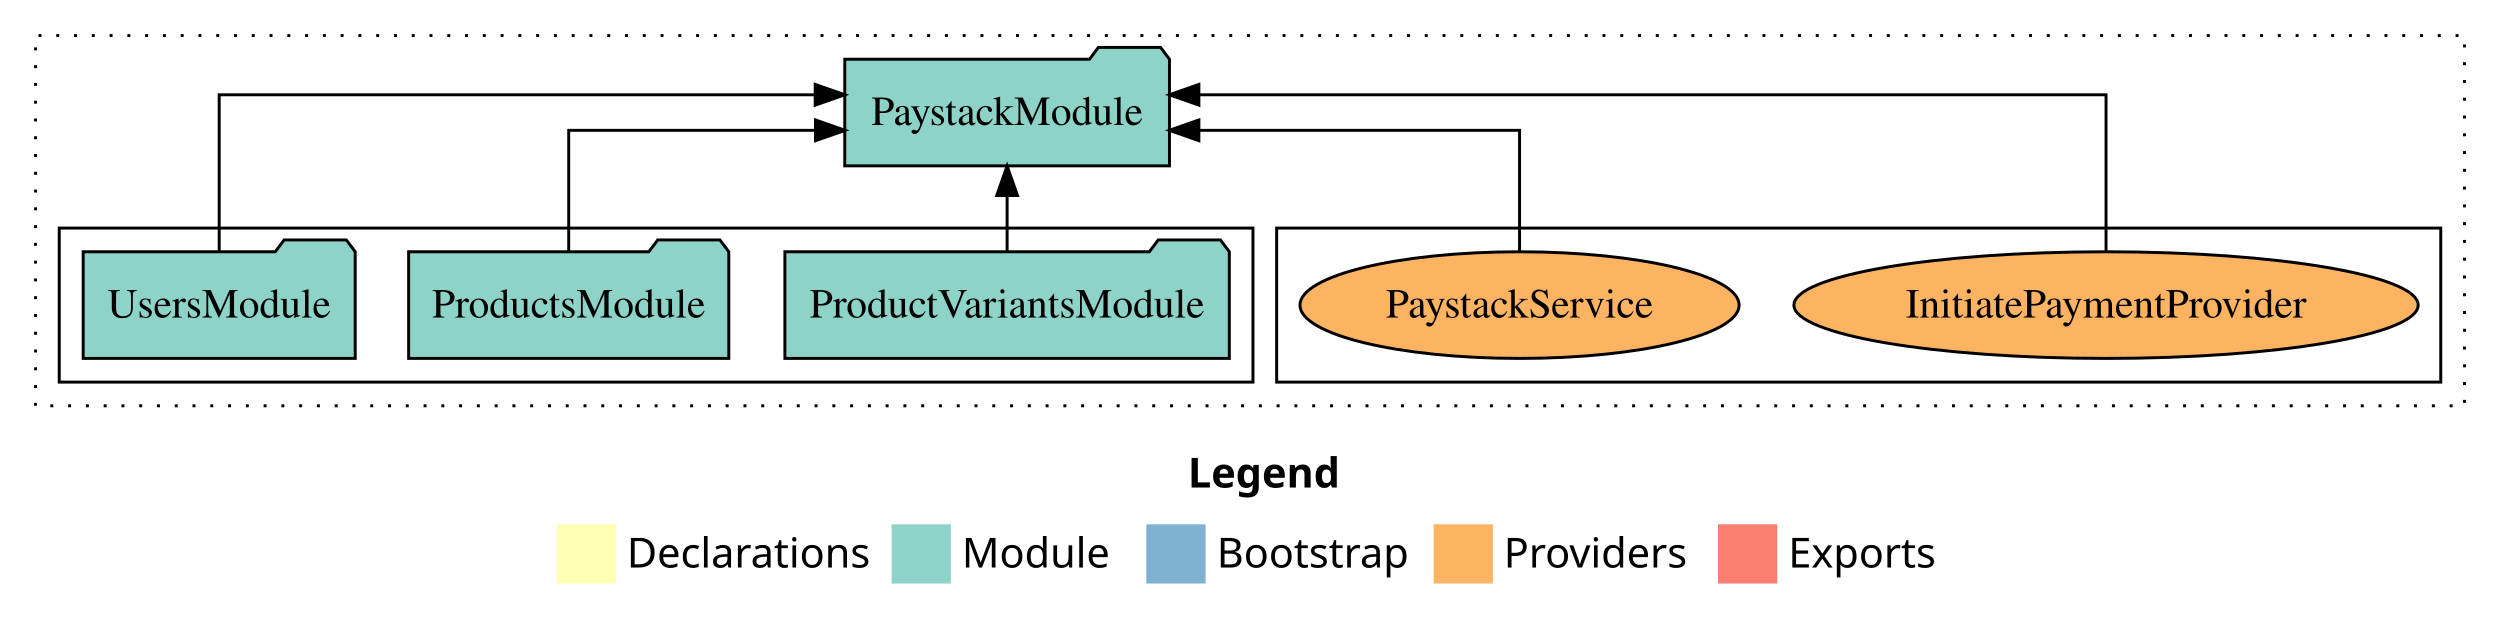
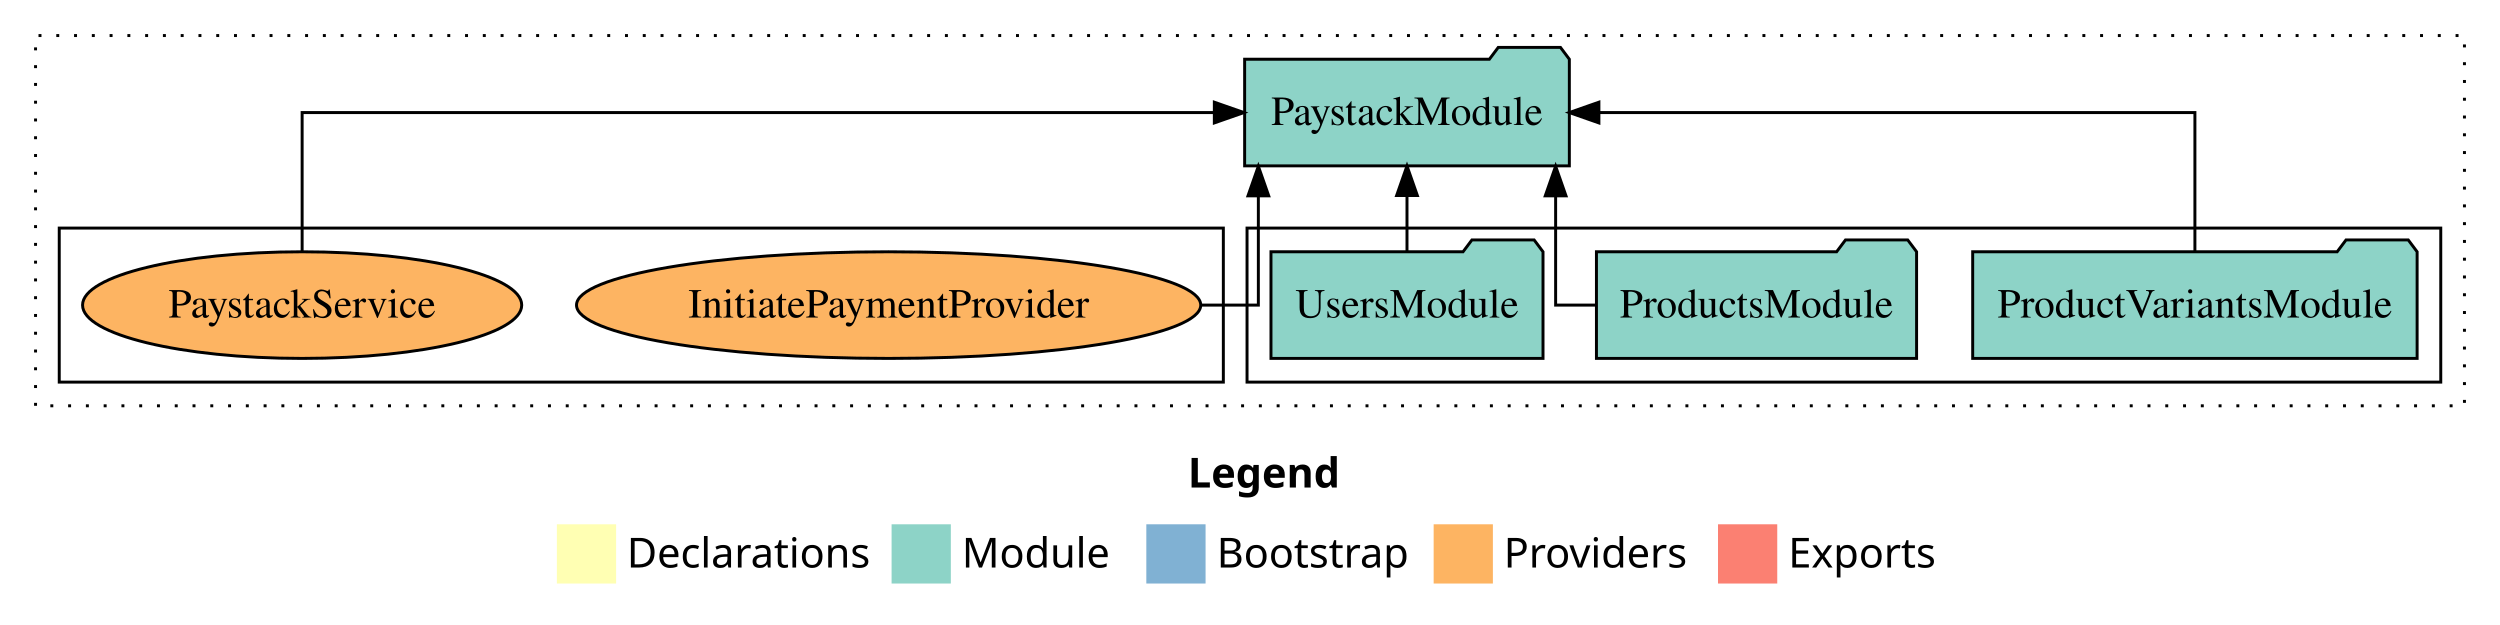
<svg xmlns="http://www.w3.org/2000/svg" width="844pt" height="211pt" viewBox="0.00 0.00 844.00 211.00">
  <g id="graph0" class="graph" transform="scale(1 1) rotate(0) translate(4 207)">
    <polygon fill="white" stroke="transparent" points="-4,4 -4,-207 840,-207 840,4 -4,4" />
    <text text-anchor="start" x="397.01" y="-42.4" font-family="Times-12" font-weight="bold" font-size="14.00">Legend</text>
    <polygon fill="#ffffb3" stroke="transparent" points="184,-10 184,-30 204,-30 204,-10 184,-10" />
    <text text-anchor="start" x="207.63" y="-15.4" font-family="Times-12" font-size="14.00">  Declarations</text>
    <polygon fill="#8dd3c7" stroke="transparent" points="297,-10 297,-30 317,-30 317,-10 297,-10" />
    <text text-anchor="start" x="320.73" y="-15.4" font-family="Times-12" font-size="14.00">  Module</text>
    <polygon fill="#80b1d3" stroke="transparent" points="383,-10 383,-30 403,-30 403,-10 383,-10" />
    <text text-anchor="start" x="406.78" y="-15.4" font-family="Times-12" font-size="14.00">  Bootstrap</text>
    <polygon fill="#fdb462" stroke="transparent" points="480,-10 480,-30 500,-30 500,-10 480,-10" />
    <text text-anchor="start" x="503.67" y="-15.4" font-family="Times-12" font-size="14.00">  Providers</text>
    <polygon fill="#fb8072" stroke="transparent" points="576,-10 576,-30 596,-30 596,-10 576,-10" />
    <text text-anchor="start" x="599.73" y="-15.4" font-family="Times-12" font-size="14.00">  Exports</text>
    <g id="clust1" class="cluster">
      <polygon fill="none" stroke="black" stroke-dasharray="1,5" points="8,-70 8,-195 828,-195 828,-70 8,-70" />
    </g>
+     <g id="clust3" class="cluster">
+       <polygon fill="none" stroke="black" points="417,-78 417,-130 820,-130 820,-78 417,-78" />
+     </g>
    <g id="clust6" class="cluster">
-       <polygon fill="none" stroke="black" points="427,-78 427,-130 820,-130 820,-78 427,-78" />
-     </g>
-     <g id="clust3" class="cluster">
-       <polygon fill="none" stroke="black" points="16,-78 16,-130 419,-130 419,-78 16,-78" />
+       <polygon fill="none" stroke="black" points="16,-78 16,-130 409,-130 409,-78 16,-78" />
    </g>
    <g id="node1" class="node">
-       <polygon fill="#8dd3c7" stroke="black" points="411.02,-122 408.02,-126 387.02,-126 384.02,-122 260.98,-122 260.98,-86 411.02,-86 411.02,-122" />
-       <text text-anchor="middle" x="336" y="-99.8" font-family="Times,serif" font-size="14.00">ProductVariantsModule</text>
+       <polygon fill="#8dd3c7" stroke="black" points="812.02,-122 809.02,-126 788.02,-126 785.02,-122 661.98,-122 661.98,-86 812.02,-86 812.02,-122" />
+       <text text-anchor="middle" x="737" y="-99.8" font-family="Times,serif" font-size="14.00">ProductVariantsModule</text>
    </g>
    <g id="node4" class="node">
-       <polygon fill="#8dd3c7" stroke="black" points="390.81,-187 387.81,-191 366.81,-191 363.81,-187 281.19,-187 281.19,-151 390.81,-151 390.81,-187" />
-       <text text-anchor="middle" x="336" y="-164.8" font-family="Times,serif" font-size="14.00">PaystackModule</text>
+       <polygon fill="#8dd3c7" stroke="black" points="525.81,-187 522.81,-191 501.81,-191 498.81,-187 416.19,-187 416.19,-151 525.81,-151 525.81,-187" />
+       <text text-anchor="middle" x="471" y="-164.8" font-family="Times,serif" font-size="14.00">PaystackModule</text>
    </g>
    <g id="edge1" class="edge">
-       <path fill="none" stroke="black" d="M336,-122.11C336,-122.11 336,-140.99 336,-140.99" />
-       <polygon fill="black" stroke="black" points="332.5,-140.99 336,-150.99 339.5,-140.99 332.5,-140.99" />
+       <path fill="none" stroke="black" d="M737,-122.11C737,-141.34 737,-169 737,-169 737,-169 535.79,-169 535.79,-169" />
+       <polygon fill="black" stroke="black" points="535.79,-165.5 525.79,-169 535.79,-172.5 535.79,-165.5" />
    </g>
    <g id="node2" class="node">
-       <polygon fill="#8dd3c7" stroke="black" points="242.04,-122 239.04,-126 218.04,-126 215.04,-122 133.96,-122 133.96,-86 242.04,-86 242.04,-122" />
-       <text text-anchor="middle" x="188" y="-99.8" font-family="Times,serif" font-size="14.00">ProductsModule</text>
+       <polygon fill="#8dd3c7" stroke="black" points="643.04,-122 640.04,-126 619.04,-126 616.04,-122 534.96,-122 534.96,-86 643.04,-86 643.04,-122" />
+       <text text-anchor="middle" x="589" y="-99.8" font-family="Times,serif" font-size="14.00">ProductsModule</text>
    </g>
    <g id="edge2" class="edge">
-       <path fill="none" stroke="black" d="M188,-122.02C188,-139.37 188,-163 188,-163 188,-163 271.31,-163 271.31,-163" />
-       <polygon fill="black" stroke="black" points="271.31,-166.5 281.31,-163 271.31,-159.5 271.31,-166.5" />
+       <path fill="none" stroke="black" d="M534.91,-104C526.85,-104 521.18,-104 521.18,-104 521.18,-104 521.18,-140.89 521.18,-140.89" />
+       <polygon fill="black" stroke="black" points="517.68,-140.89 521.18,-150.89 524.68,-140.89 517.68,-140.89" />
    </g>
    <g id="node3" class="node">
-       <polygon fill="#8dd3c7" stroke="black" points="115.92,-122 112.92,-126 91.92,-126 88.92,-122 24.08,-122 24.08,-86 115.92,-86 115.92,-122" />
-       <text text-anchor="middle" x="70" y="-99.8" font-family="Times,serif" font-size="14.00">UsersModule</text>
+       <polygon fill="#8dd3c7" stroke="black" points="516.92,-122 513.92,-126 492.92,-126 489.92,-122 425.08,-122 425.08,-86 516.92,-86 516.92,-122" />
+       <text text-anchor="middle" x="471" y="-99.8" font-family="Times,serif" font-size="14.00">UsersModule</text>
    </g>
    <g id="edge3" class="edge">
-       <path fill="none" stroke="black" d="M70,-122.28C70,-143.32 70,-175 70,-175 70,-175 271.21,-175 271.21,-175" />
-       <polygon fill="black" stroke="black" points="271.21,-178.5 281.21,-175 271.21,-171.5 271.21,-178.5" />
+       <path fill="none" stroke="black" d="M471,-122.11C471,-122.11 471,-140.99 471,-140.99" />
+       <polygon fill="black" stroke="black" points="467.5,-140.99 471,-150.99 474.5,-140.99 467.5,-140.99" />
    </g>
    <g id="node5" class="node">
-       <ellipse fill="#fdb462" stroke="black" cx="707" cy="-104" rx="105.37" ry="18" />
-       <text text-anchor="middle" x="707" y="-99.8" font-family="Times,serif" font-size="14.00">InitiatePaymentProvider</text>
+       <ellipse fill="#fdb462" stroke="black" cx="296" cy="-104" rx="105.37" ry="18" />
+       <text text-anchor="middle" x="296" y="-99.8" font-family="Times,serif" font-size="14.00">InitiatePaymentProvider</text>
    </g>
    <g id="edge4" class="edge">
-       <path fill="none" stroke="black" d="M707,-122.28C707,-143.32 707,-175 707,-175 707,-175 400.74,-175 400.74,-175" />
-       <polygon fill="black" stroke="black" points="400.74,-171.5 390.74,-175 400.74,-178.5 400.74,-171.5" />
+       <path fill="none" stroke="black" d="M401.59,-104C413.14,-104 420.82,-104 420.82,-104 420.82,-104 420.82,-140.89 420.82,-140.89" />
+       <polygon fill="black" stroke="black" points="417.32,-140.89 420.82,-150.89 424.32,-140.89 417.32,-140.89" />
    </g>
    <g id="node6" class="node">
-       <ellipse fill="#fdb462" stroke="black" cx="509" cy="-104" rx="74.13" ry="18" />
-       <text text-anchor="middle" x="509" y="-99.8" font-family="Times,serif" font-size="14.00">PaystackService</text>
+       <ellipse fill="#fdb462" stroke="black" cx="98" cy="-104" rx="74.13" ry="18" />
+       <text text-anchor="middle" x="98" y="-99.8" font-family="Times,serif" font-size="14.00">PaystackService</text>
    </g>
    <g id="edge5" class="edge">
-       <path fill="none" stroke="black" d="M509,-122.02C509,-139.37 509,-163 509,-163 509,-163 400.74,-163 400.74,-163" />
-       <polygon fill="black" stroke="black" points="400.74,-159.5 390.74,-163 400.74,-166.5 400.74,-159.5" />
+       <path fill="none" stroke="black" d="M98,-122.11C98,-141.34 98,-169 98,-169 98,-169 405.96,-169 405.96,-169" />
+       <polygon fill="black" stroke="black" points="405.96,-172.5 415.96,-169 405.96,-165.5 405.96,-172.5" />
    </g>
  </g>
</svg>
